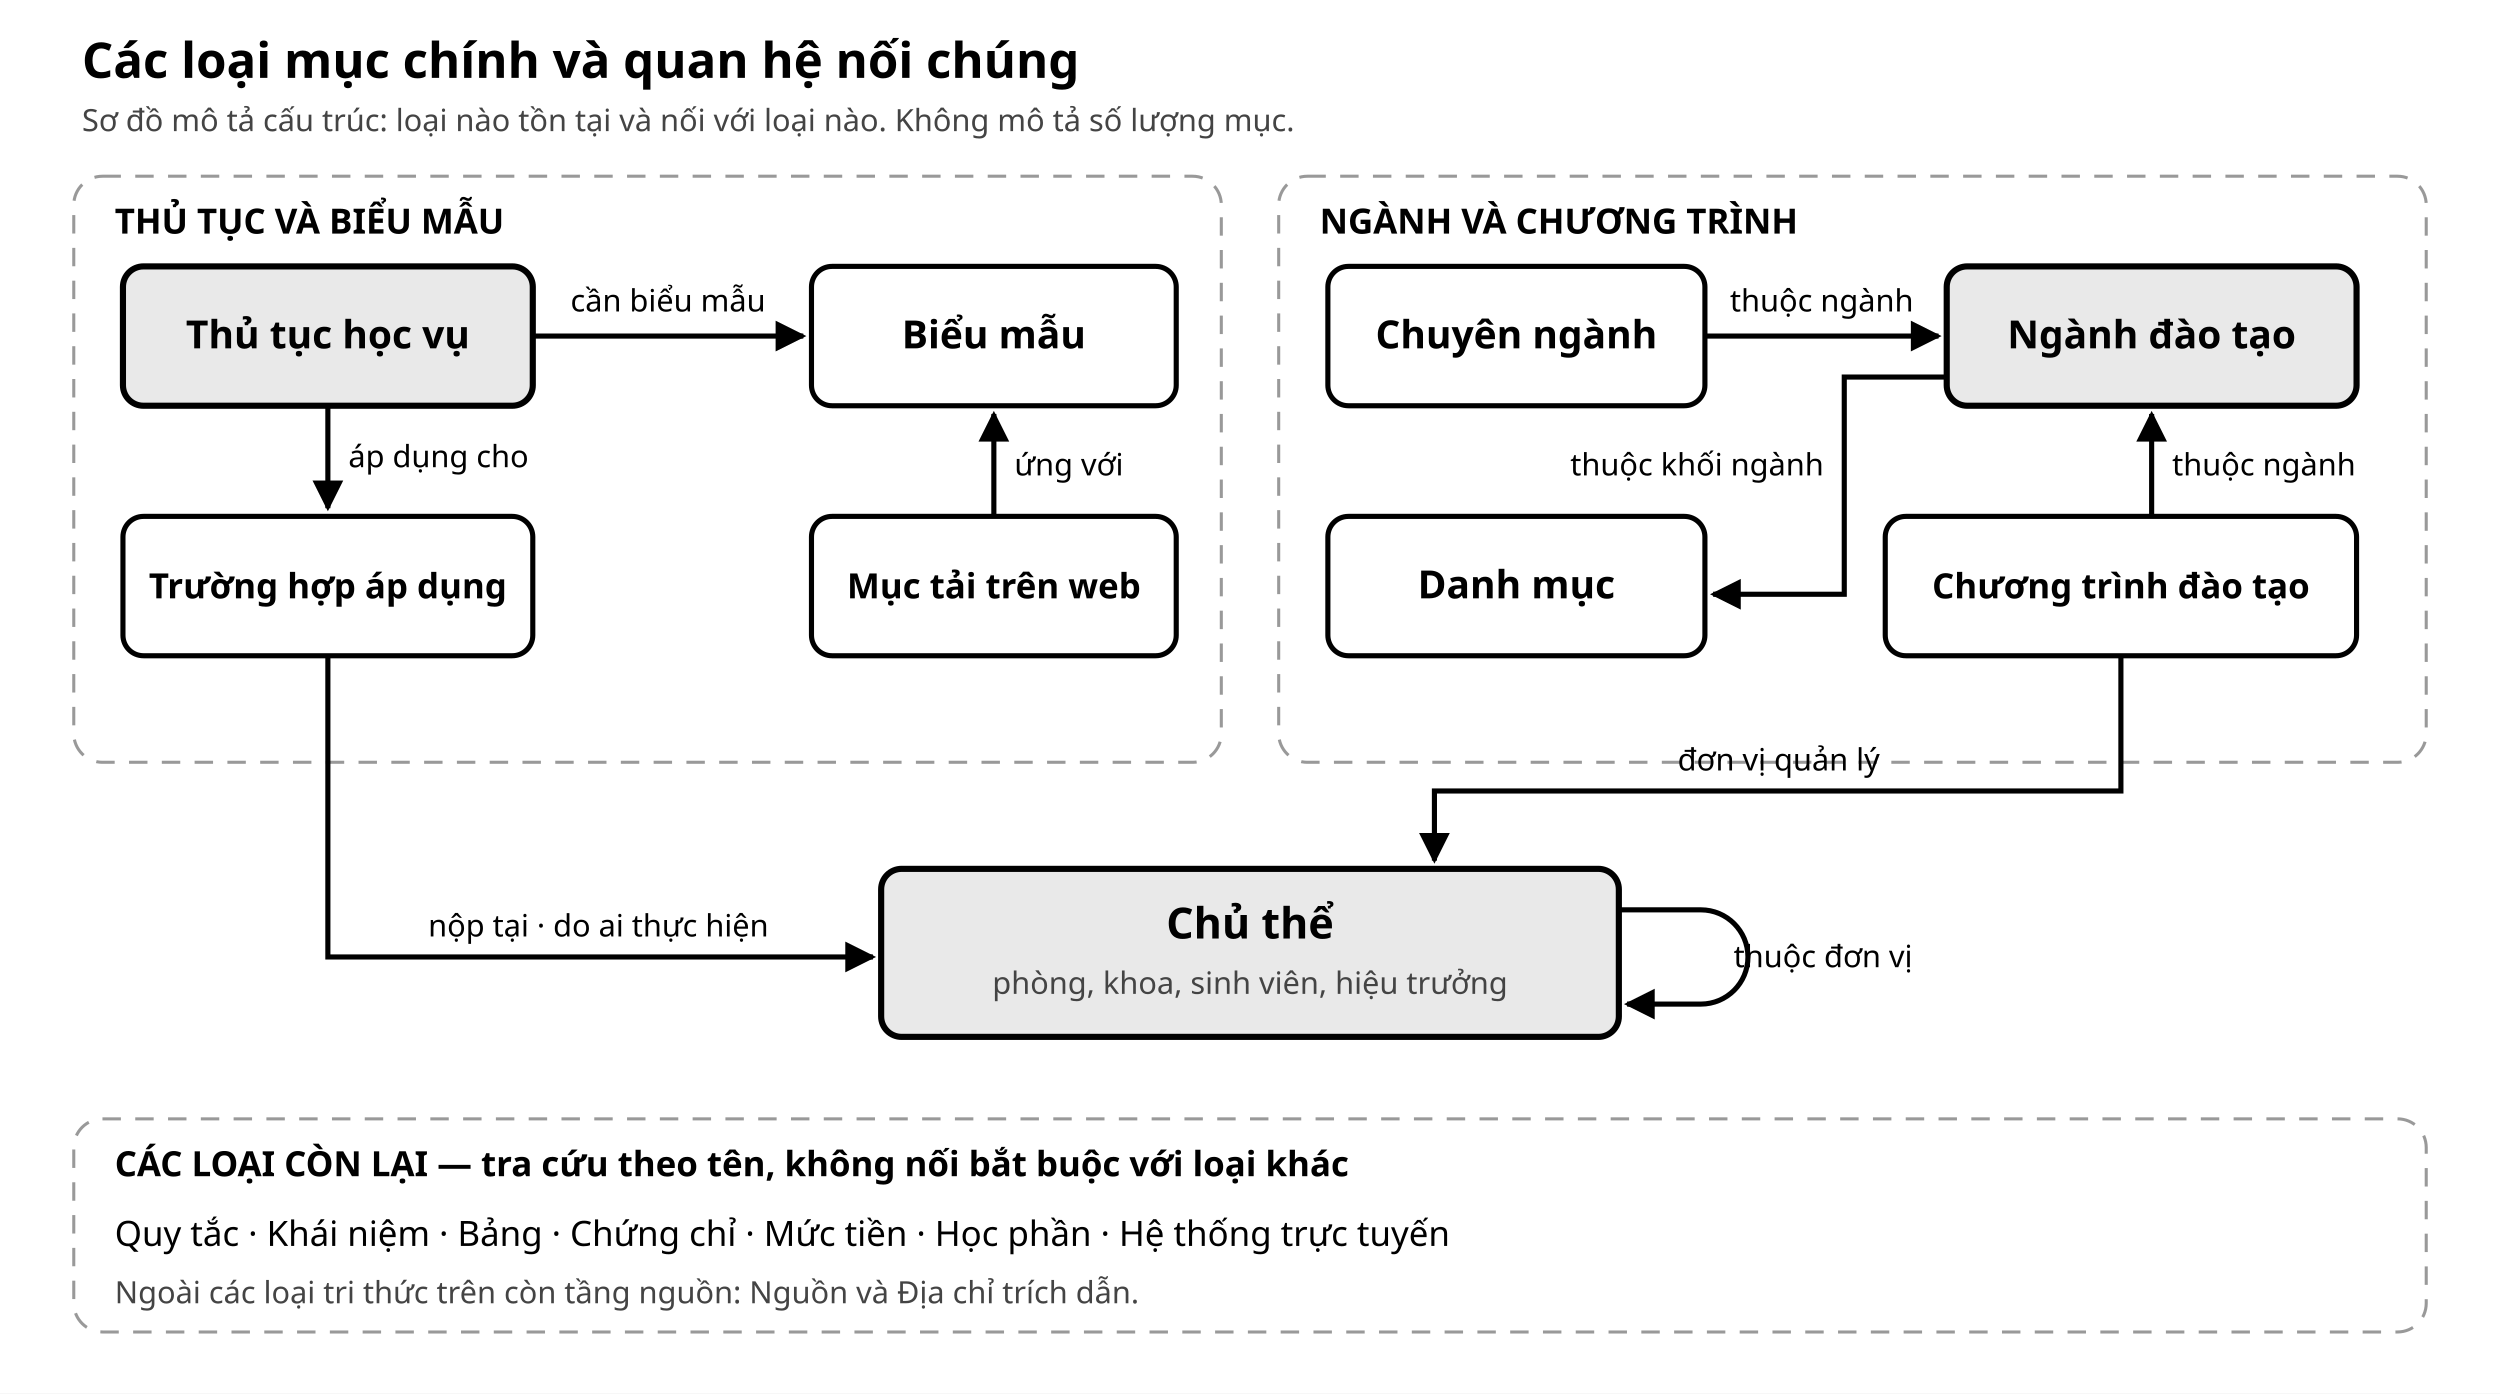
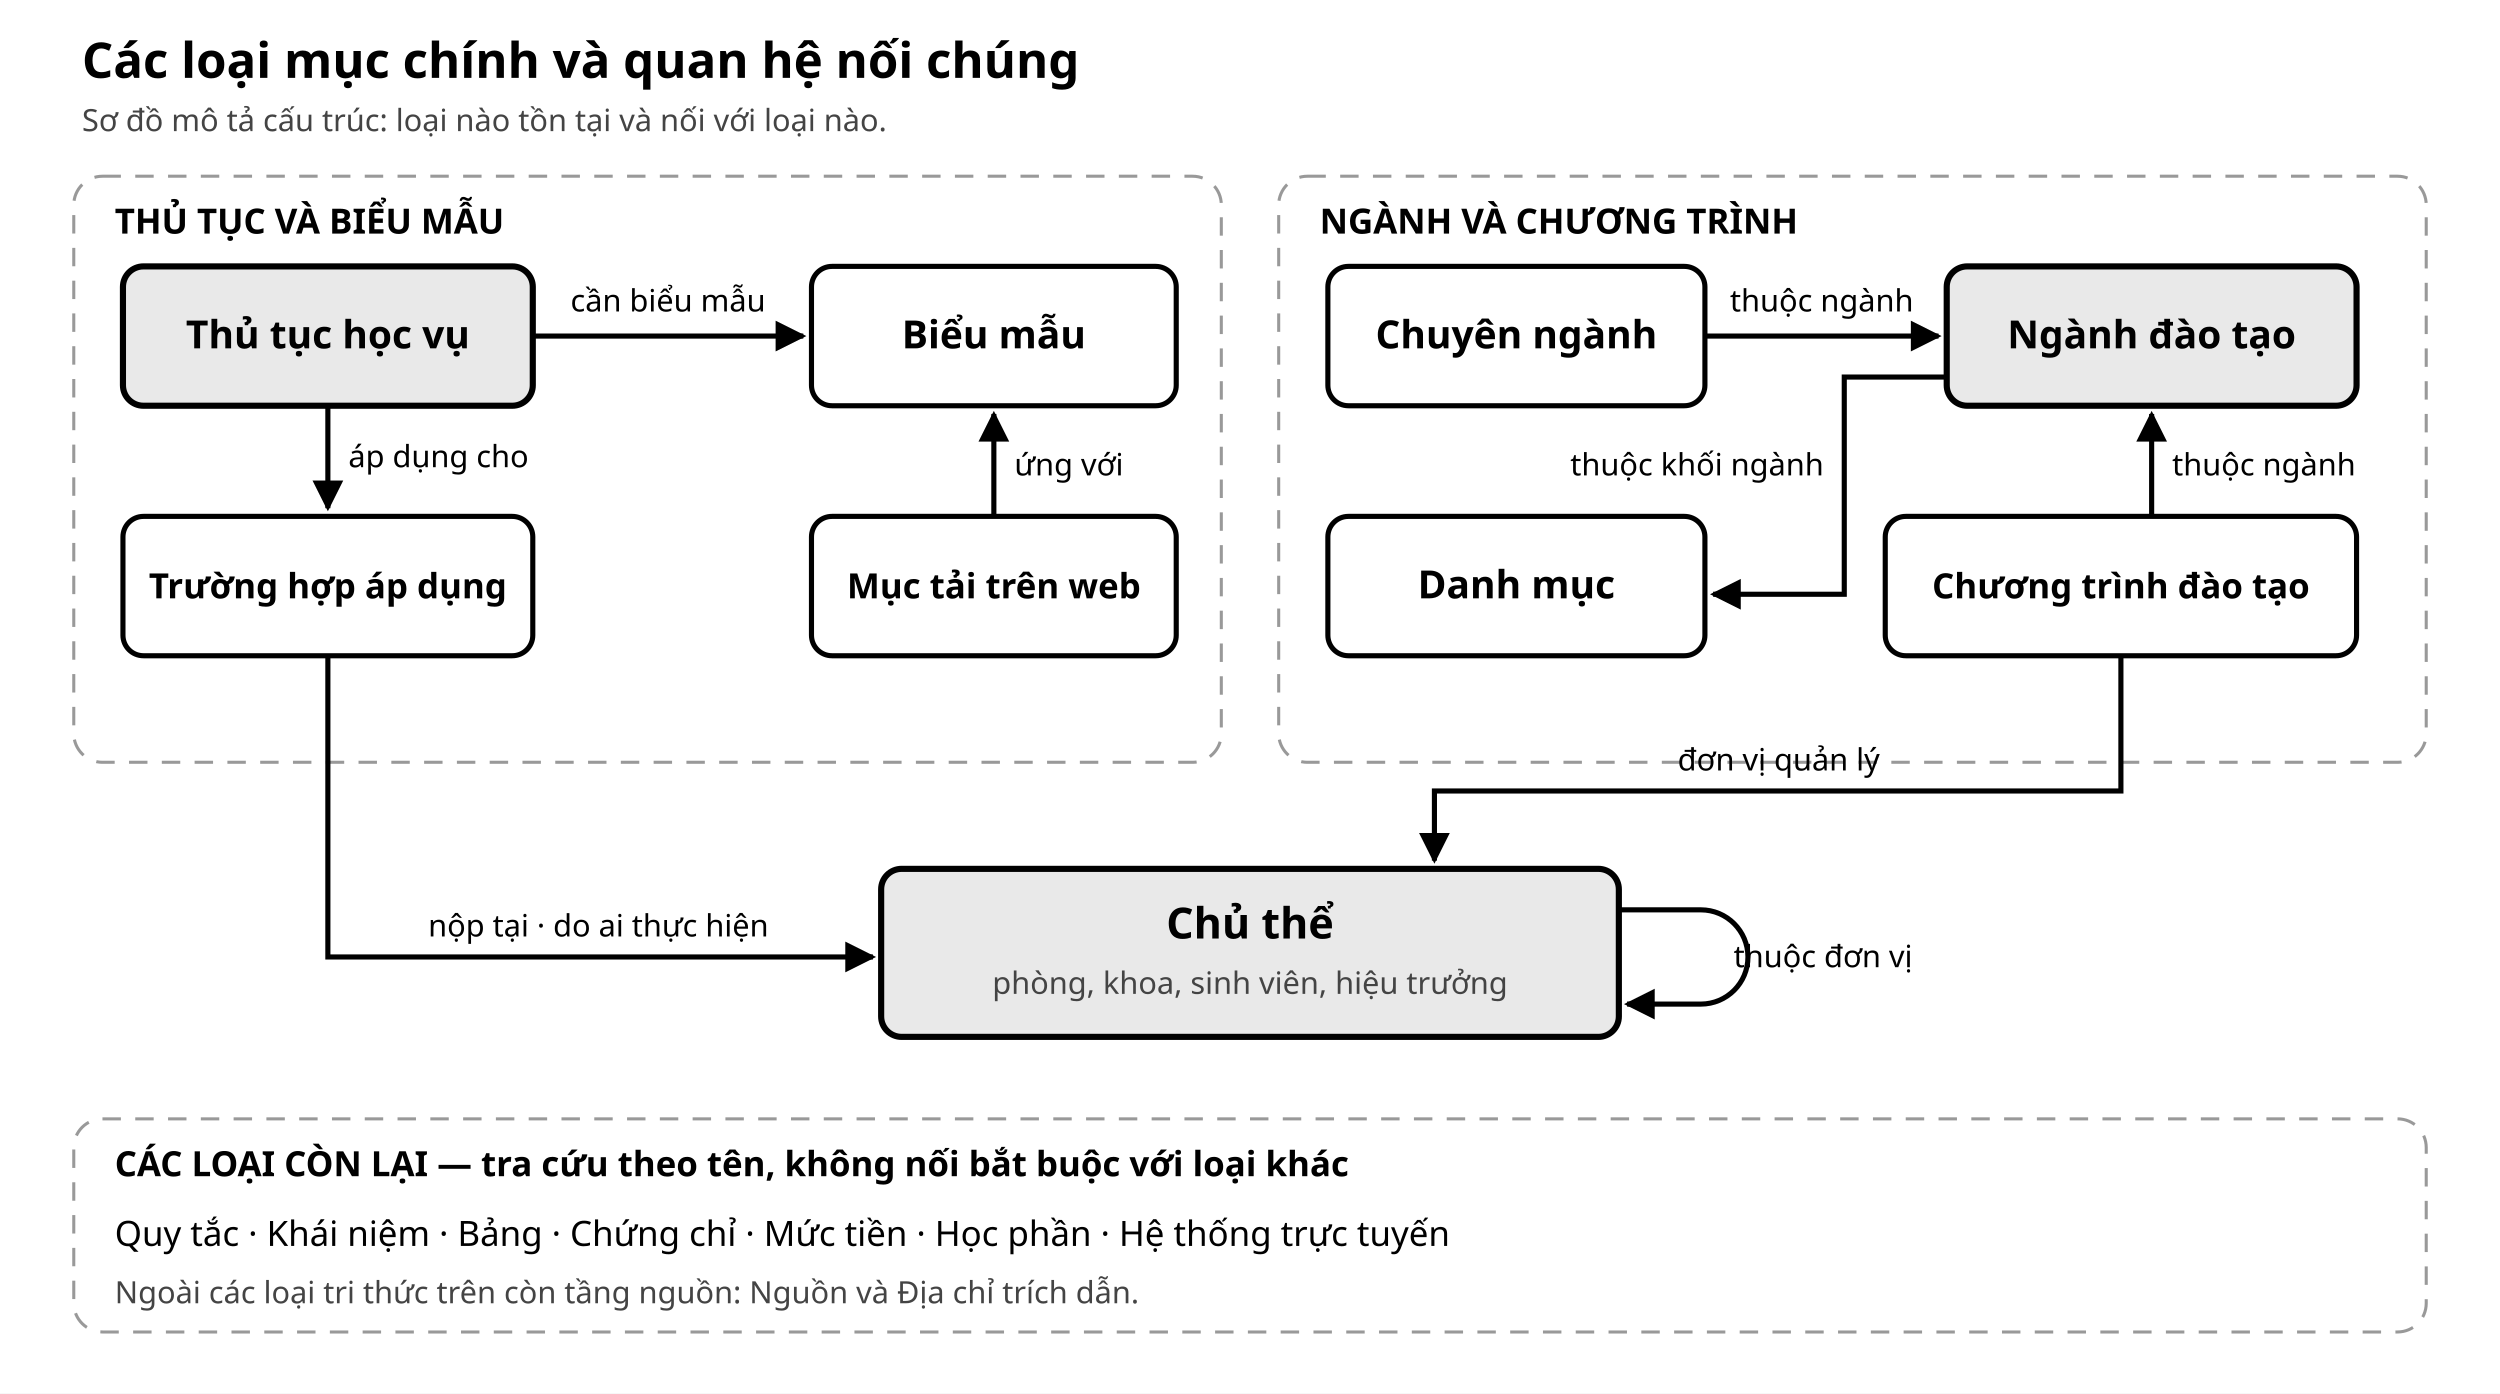
<svg xmlns="http://www.w3.org/2000/svg" width="1220" height="680" viewBox="0 0 1220 680" font-family="Noto Sans, DejaVu Sans, sans-serif">
  <defs>
    <marker id="mui" viewBox="0 0 10 10" refX="9" refY="5" markerWidth="6" markerHeight="6" orient="auto-start-reverse">
      <path d="M0 0 L10 5 L0 10 z" fill="#000000" />
    </marker>
    <style>
      .o    { fill: #ffffff; stroke: #000000; stroke-width: 2.5; }
      .odam { fill: #e9e9e9; stroke: #000000; stroke-width: 3; }
      .ten  { fill: #000000; font-size: 19px; font-weight: 700; text-anchor: middle; }
      .sl   { fill: #444444; font-size: 15px; text-anchor: middle; }
      .mui  { stroke: #000000; stroke-width: 2.5; fill: none; marker-end: url(#mui); }
      .nhan { fill: #000000; font-size: 15px; text-anchor: middle; }
      .vung { fill: none; stroke: #999999; stroke-width: 1.5; stroke-dasharray: 9 7; }
      .tv   { fill: #000000; font-size: 17px; font-weight: 700; }
    </style>
  </defs>
  <rect width="1220" height="680" fill="#ffffff" />
  <text x="40" y="38" style="font-size:24px; font-weight:700">Các loại mục chính và quan hệ nối chúng</text>
-   <text x="40" y="64" style="font-size:15px; fill:#444">Sơ đồ mô tả cấu trúc: loại nào tồn tại và nối với loại nào. Không mô tả số lượng mục.</text>
+   <text x="40" y="64" style="font-size:15px; fill:#444">Sơ đồ mô tả cấu trúc: loại nào tồn tại và nối với loại nào.</text>
  <rect x="36" y="86" width="560" height="286" rx="14" class="vung" />
  <text x="56" y="114" class="tv">THỦ TỤC VÀ BIỂU MẪU</text>
  <rect x="60" y="130" width="200" height="68" rx="10" class="odam" />
  <text x="160" y="170" class="ten">Thủ tục học vụ</text>
  <rect x="396" y="130" width="178" height="68" rx="10" class="o" />
  <text x="485" y="170" class="ten">Biểu mẫu</text>
  <rect x="60" y="252" width="200" height="68" rx="10" class="o" />
  <text x="160" y="292" class="ten" style="font-size:17px">Trường hợp áp dụng</text>
  <rect x="396" y="252" width="178" height="68" rx="10" class="o" />
  <text x="485" y="292" class="ten" style="font-size:17px">Mục tải trên web</text>
  <path class="mui" d="M260 164 H392" />
  <text x="326" y="152" class="nhan">cần biểu mẫu</text>
  <path class="mui" d="M160 198 V248" />
  <text x="170" y="228" class="nhan" style="text-anchor:start">áp dụng cho</text>
  <path class="mui" d="M485 252 V202" />
  <text x="495" y="232" class="nhan" style="text-anchor:start">ứng với</text>
  <rect x="624" y="86" width="560" height="286" rx="14" class="vung" />
  <text x="644" y="114" class="tv">NGÀNH VÀ CHƯƠNG TRÌNH</text>
  <rect x="648" y="130" width="184" height="68" rx="10" class="o" />
  <text x="740" y="170" class="ten">Chuyên ngành</text>
  <rect x="950" y="130" width="200" height="68" rx="10" class="odam" />
  <text x="1050" y="170" class="ten">Ngành đào tạo</text>
  <rect x="648" y="252" width="184" height="68" rx="10" class="o" />
  <text x="740" y="292" class="ten">Danh mục</text>
  <rect x="920" y="252" width="230" height="68" rx="10" class="o" />
  <text x="1035" y="292" class="ten" style="font-size:17px">Chương trình đào tạo</text>
  <path class="mui" d="M832 164 H946" />
  <text x="889" y="152" class="nhan">thuộc ngành</text>
  <path class="mui" d="M1050 252 V202" />
  <text x="1060" y="232" class="nhan" style="text-anchor:start">thuộc ngành</text>
  <path class="mui" d="M950 184 H900 V290 H836" />
  <text x="890" y="232" class="nhan" style="text-anchor:end">thuộc khối ngành</text>
  <rect x="430" y="424" width="360" height="82" rx="10" class="odam" />
  <text x="610" y="458" class="ten" style="font-size:21px">Chủ thể</text>
  <text x="610" y="485" class="sl">phòng, khoa, sinh viên, hiệu trưởng</text>
  <path class="mui" d="M160 320 V467 H426" />
  <text x="292" y="457" class="nhan">nộp tại · do ai thực hiện</text>
  <path class="mui" d="M1035 320 V386 H700 V420" />
  <text x="868" y="376" class="nhan">đơn vị quản lý</text>
  <path class="mui" d="M790 444 h40 a23 23 0 0 1 0 46 h-36" />
  <text x="846" y="472" class="nhan" style="text-anchor:start">thuộc đơn vị</text>
  <rect x="36" y="546" width="1148" height="104" rx="14" class="vung" />
  <text x="56" y="574" class="tv">CÁC LOẠI CÒN LẠI — tra cứu theo tên, không nối bắt buộc với loại khác</text>
  <text x="56" y="608" style="font-size:17px">Quy tắc · Khái niệm · Bảng · Chứng chỉ · Mức tiền · Học phần · Hệ thống trực tuyến</text>
  <text x="56" y="636" style="font-size:15px; fill:#444">Ngoài các loại tri thức trên còn tầng nguồn: Nguồn và Địa chỉ trích dẫn.</text>
</svg>
